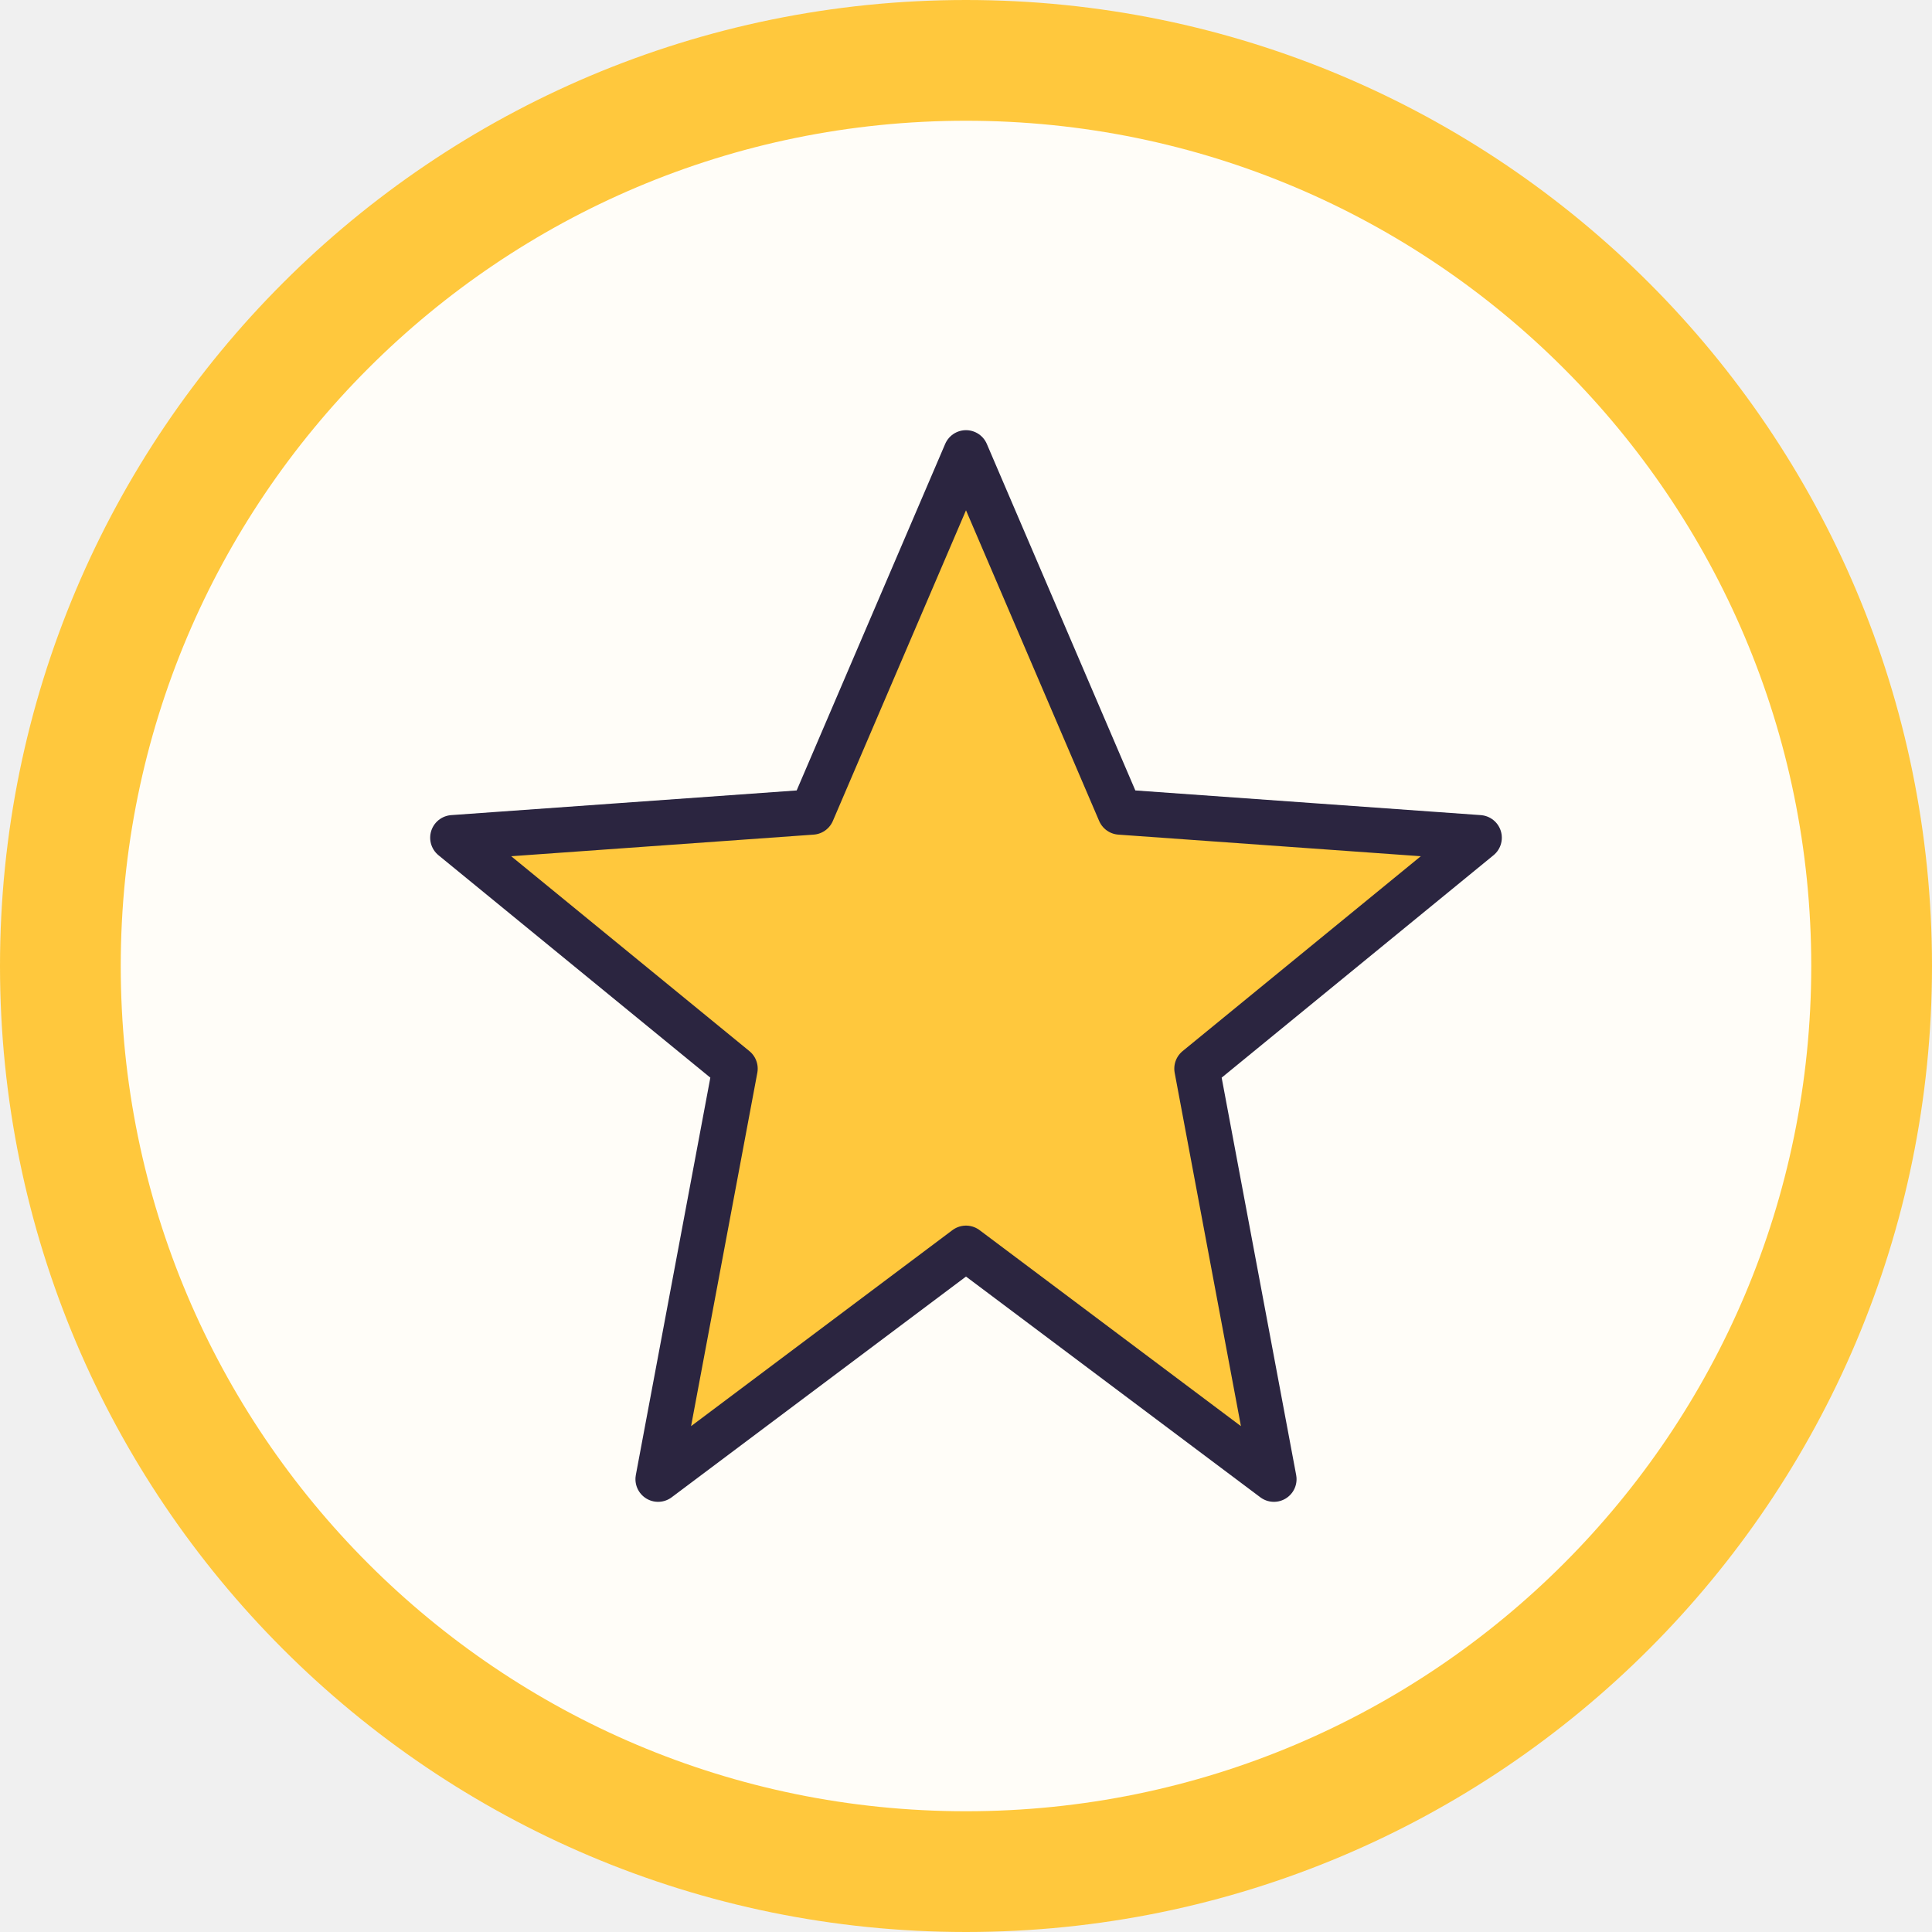
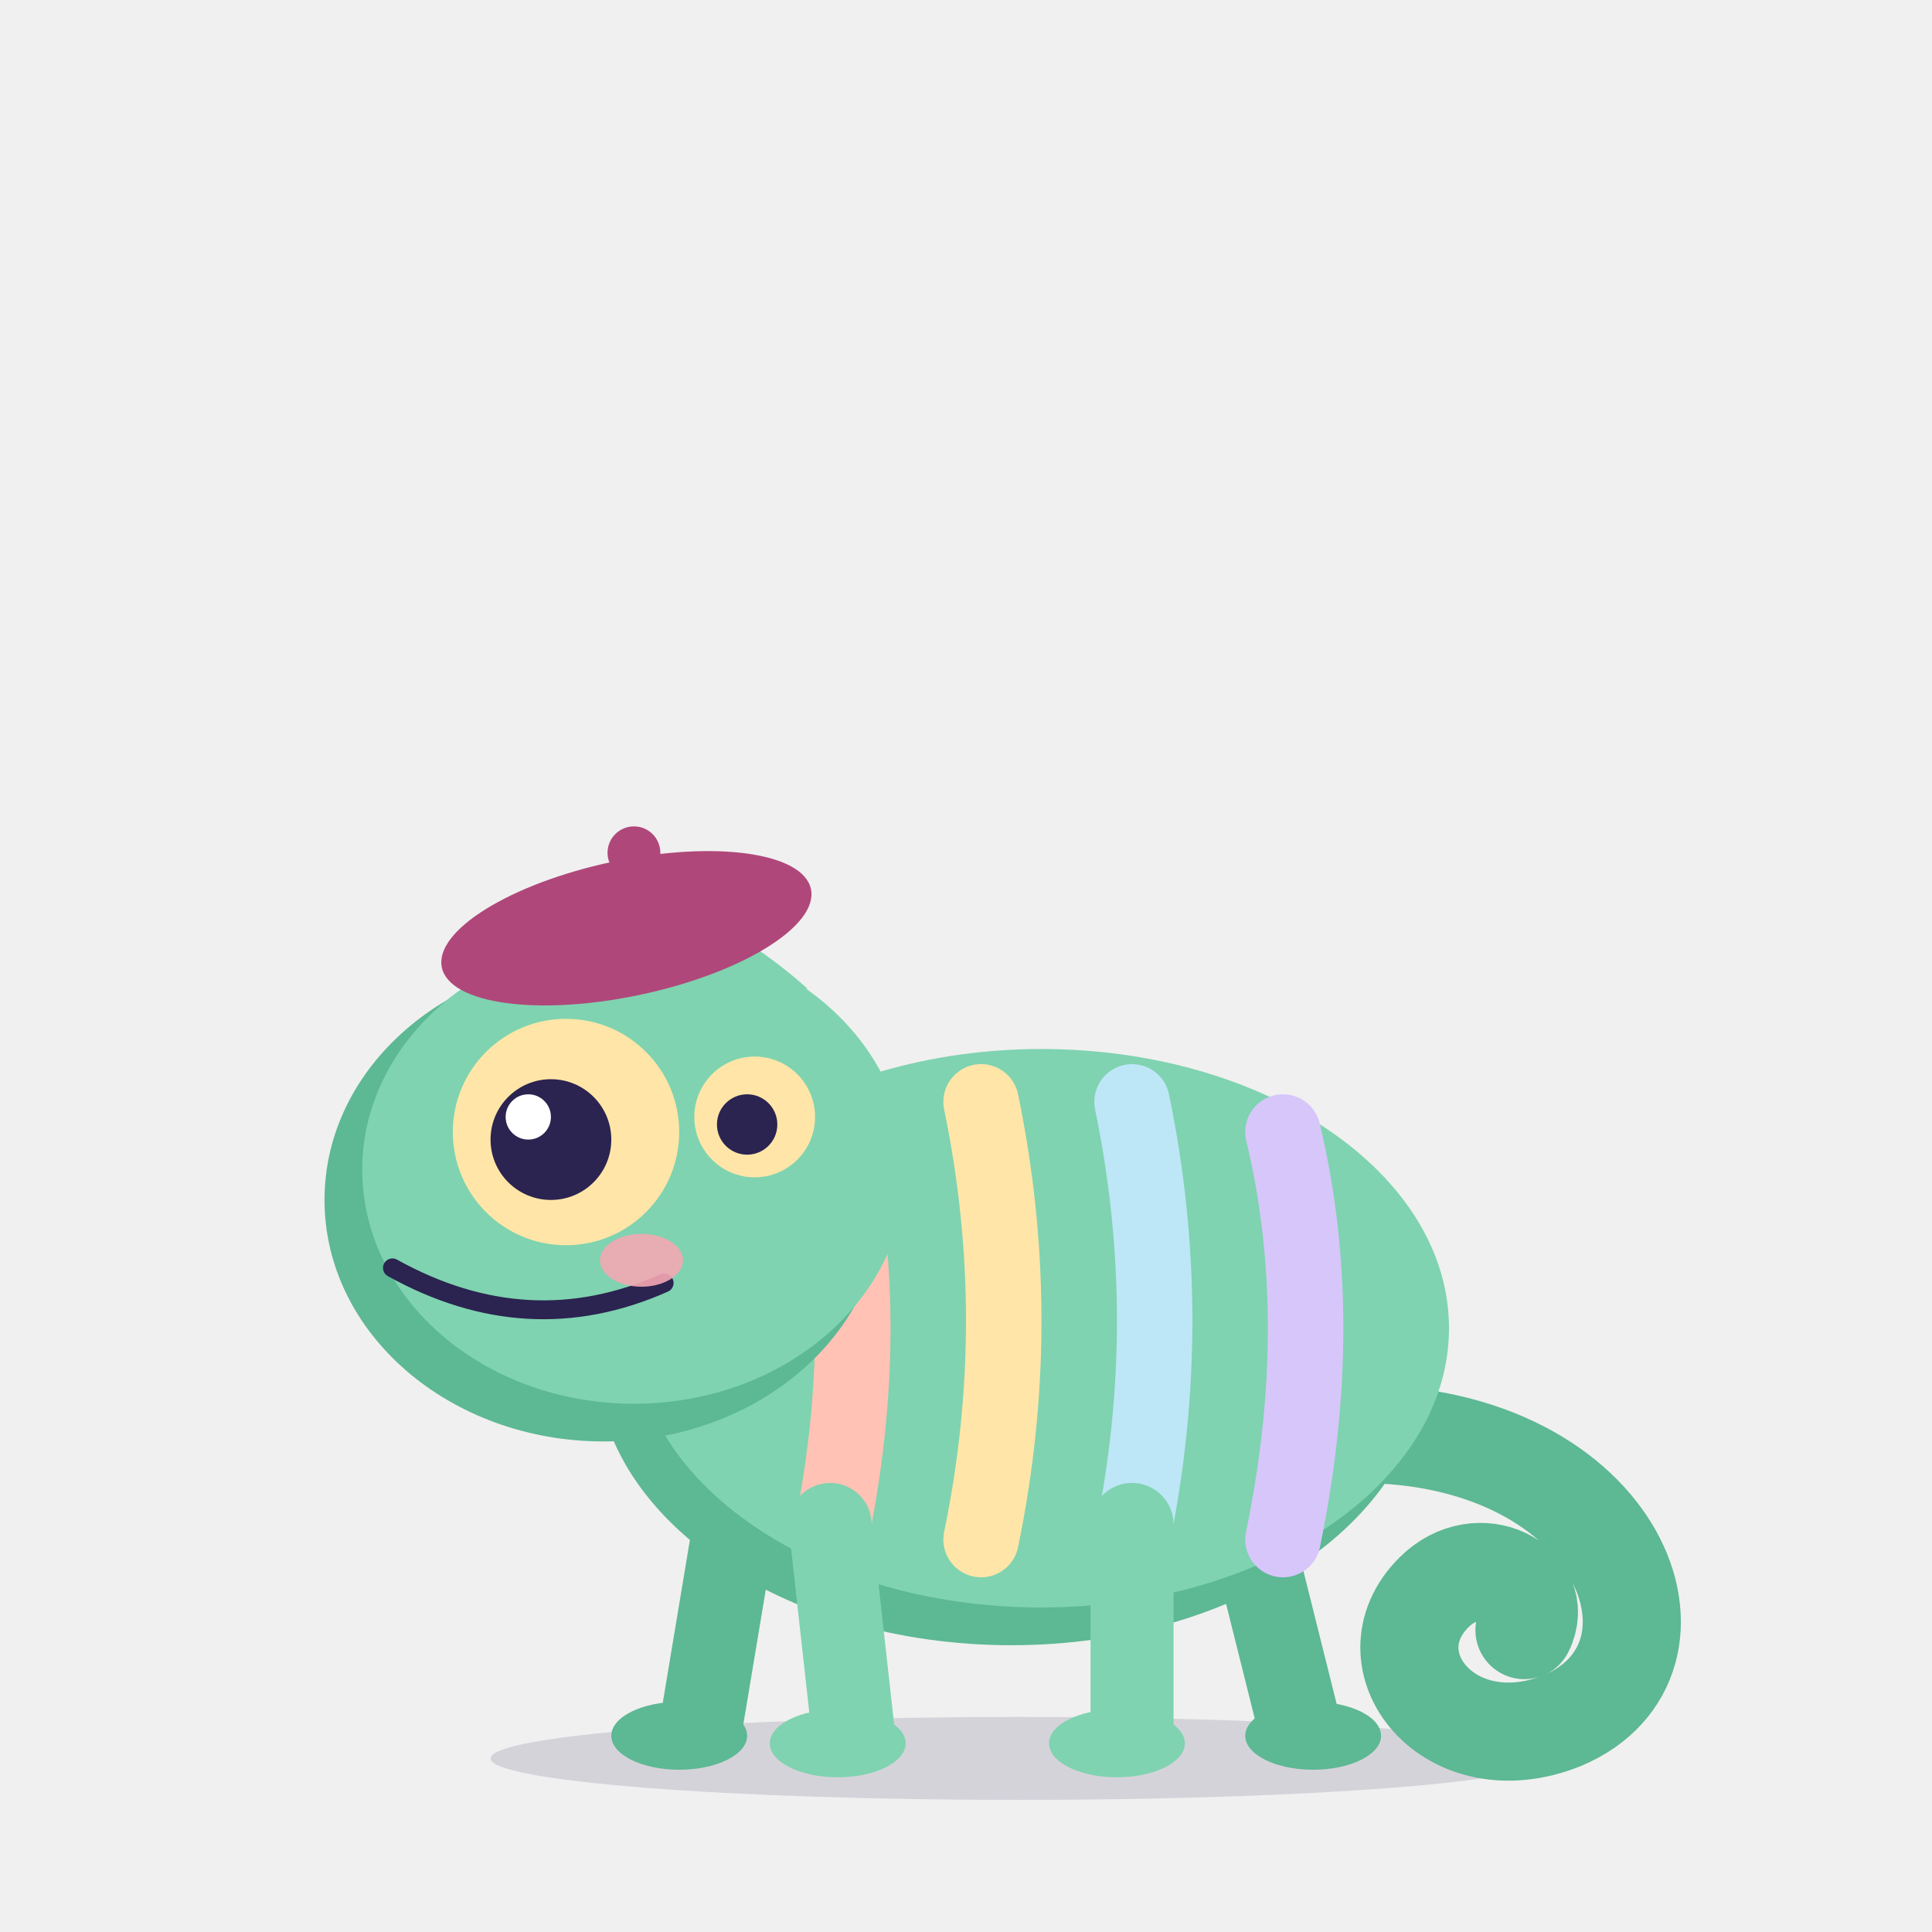
- <svg xmlns="http://www.w3.org/2000/svg" viewBox="0 0 64 64">
-   <circle cx="32" cy="32" r="30" fill="#FFFDF8" stroke="#FFC83D" stroke-width="4" />
-   <path d="M32 15 L37.1 26.9 L49 27.75 L39.65 35.4 L42.2 49 L32 41.35 L21.8 49 L24.35 35.4 L15 27.75 L26.9 26.9 Z" fill="#FFC83D" stroke="#2B2540" stroke-width="1.5" stroke-linejoin="round" />
+ <svg xmlns="http://www.w3.org/2000/svg" viewBox="0 0 512 512" role="img" aria-label="גּוֹנִי – זִקִּית">
+   <ellipse cx="270" cy="466" rx="140" ry="11" fill="rgba(43,35,80,0.14)" />
+   <path d="M360 380 C430 380 452 440 414 456 C384 468 362 440 380 422 C392 410 410 420 404 432" fill="none" stroke="#5DB894" stroke-width="26" stroke-linecap="round" stroke-linejoin="round" />
+   <path d="M330 400 L344 456" stroke="#5DB894" stroke-width="22" stroke-linecap="round" fill="none" />
+   <ellipse cx="348" cy="460" rx="18" ry="9" fill="#5DB894" />
+   <path d="M196 396 L186 456" stroke="#5DB894" stroke-width="22" stroke-linecap="round" fill="none" />
+   <ellipse cx="180" cy="460" rx="18" ry="9" fill="#5DB894" />
+   <ellipse cx="268" cy="360" rx="110" ry="76" fill="#5DB894" />
+   <ellipse cx="276" cy="352" rx="108" ry="74" fill="#7FD3B0" />
+   <path d="M220 300 Q232 350 220 408" fill="none" stroke="#FFC2B5" stroke-width="20" stroke-linecap="round" stroke-linejoin="round" />
+   <path d="M260 292 Q272 350 260 408" fill="none" stroke="#FFE6A8" stroke-width="20" stroke-linecap="round" stroke-linejoin="round" />
+   <path d="M300 292 Q312 350 300 408" fill="none" stroke="#BDE6F7" stroke-width="20" stroke-linecap="round" stroke-linejoin="round" />
+   <path d="M340 300 Q352 350 340 408" fill="none" stroke="#D6C6FA" stroke-width="20" stroke-linecap="round" stroke-linejoin="round" />
+   <path d="M300 404 L300 458" stroke="#7FD3B0" stroke-width="22" stroke-linecap="round" fill="none" />
+   <ellipse cx="296" cy="462" rx="18" ry="9" fill="#7FD3B0" />
+   <path d="M220 404 L226 458" stroke="#7FD3B0" stroke-width="22" stroke-linecap="round" fill="none" />
+   <ellipse cx="222" cy="462" rx="18" ry="9" fill="#7FD3B0" />
+   <ellipse cx="160" cy="318" rx="74" ry="64" fill="#5DB894" />
+   <ellipse cx="168" cy="310" rx="72" ry="62" fill="#7FD3B0" />
+   <path d="M120 268 Q160 214 214 262 Z" fill="#7FD3B0" />
+   <ellipse cx="166" cy="246" rx="50" ry="18" fill="#B0477A" transform="rotate(-12 166 246)" />
+   <circle cx="168" cy="226" r="7" fill="#B0477A" />
+   <circle cx="150" cy="300" r="30" fill="#FFE6A8" />
+   <circle cx="146" cy="302" r="16" fill="#2B2350" />
+   <circle cx="140" cy="296" r="6" fill="#FFFFFF" />
+   <circle cx="200" cy="296" r="16" fill="#FFE6A8" />
+   <circle cx="198" cy="298" r="8" fill="#2B2350" />
+   <path d="M104 336 Q140 356 176 340" fill="none" stroke="#2B2350" stroke-width="5" stroke-linecap="round" stroke-linejoin="round" />
+   <ellipse cx="170" cy="334" rx="11" ry="7" fill="#F4A7B4" opacity="0.9" />
</svg>
